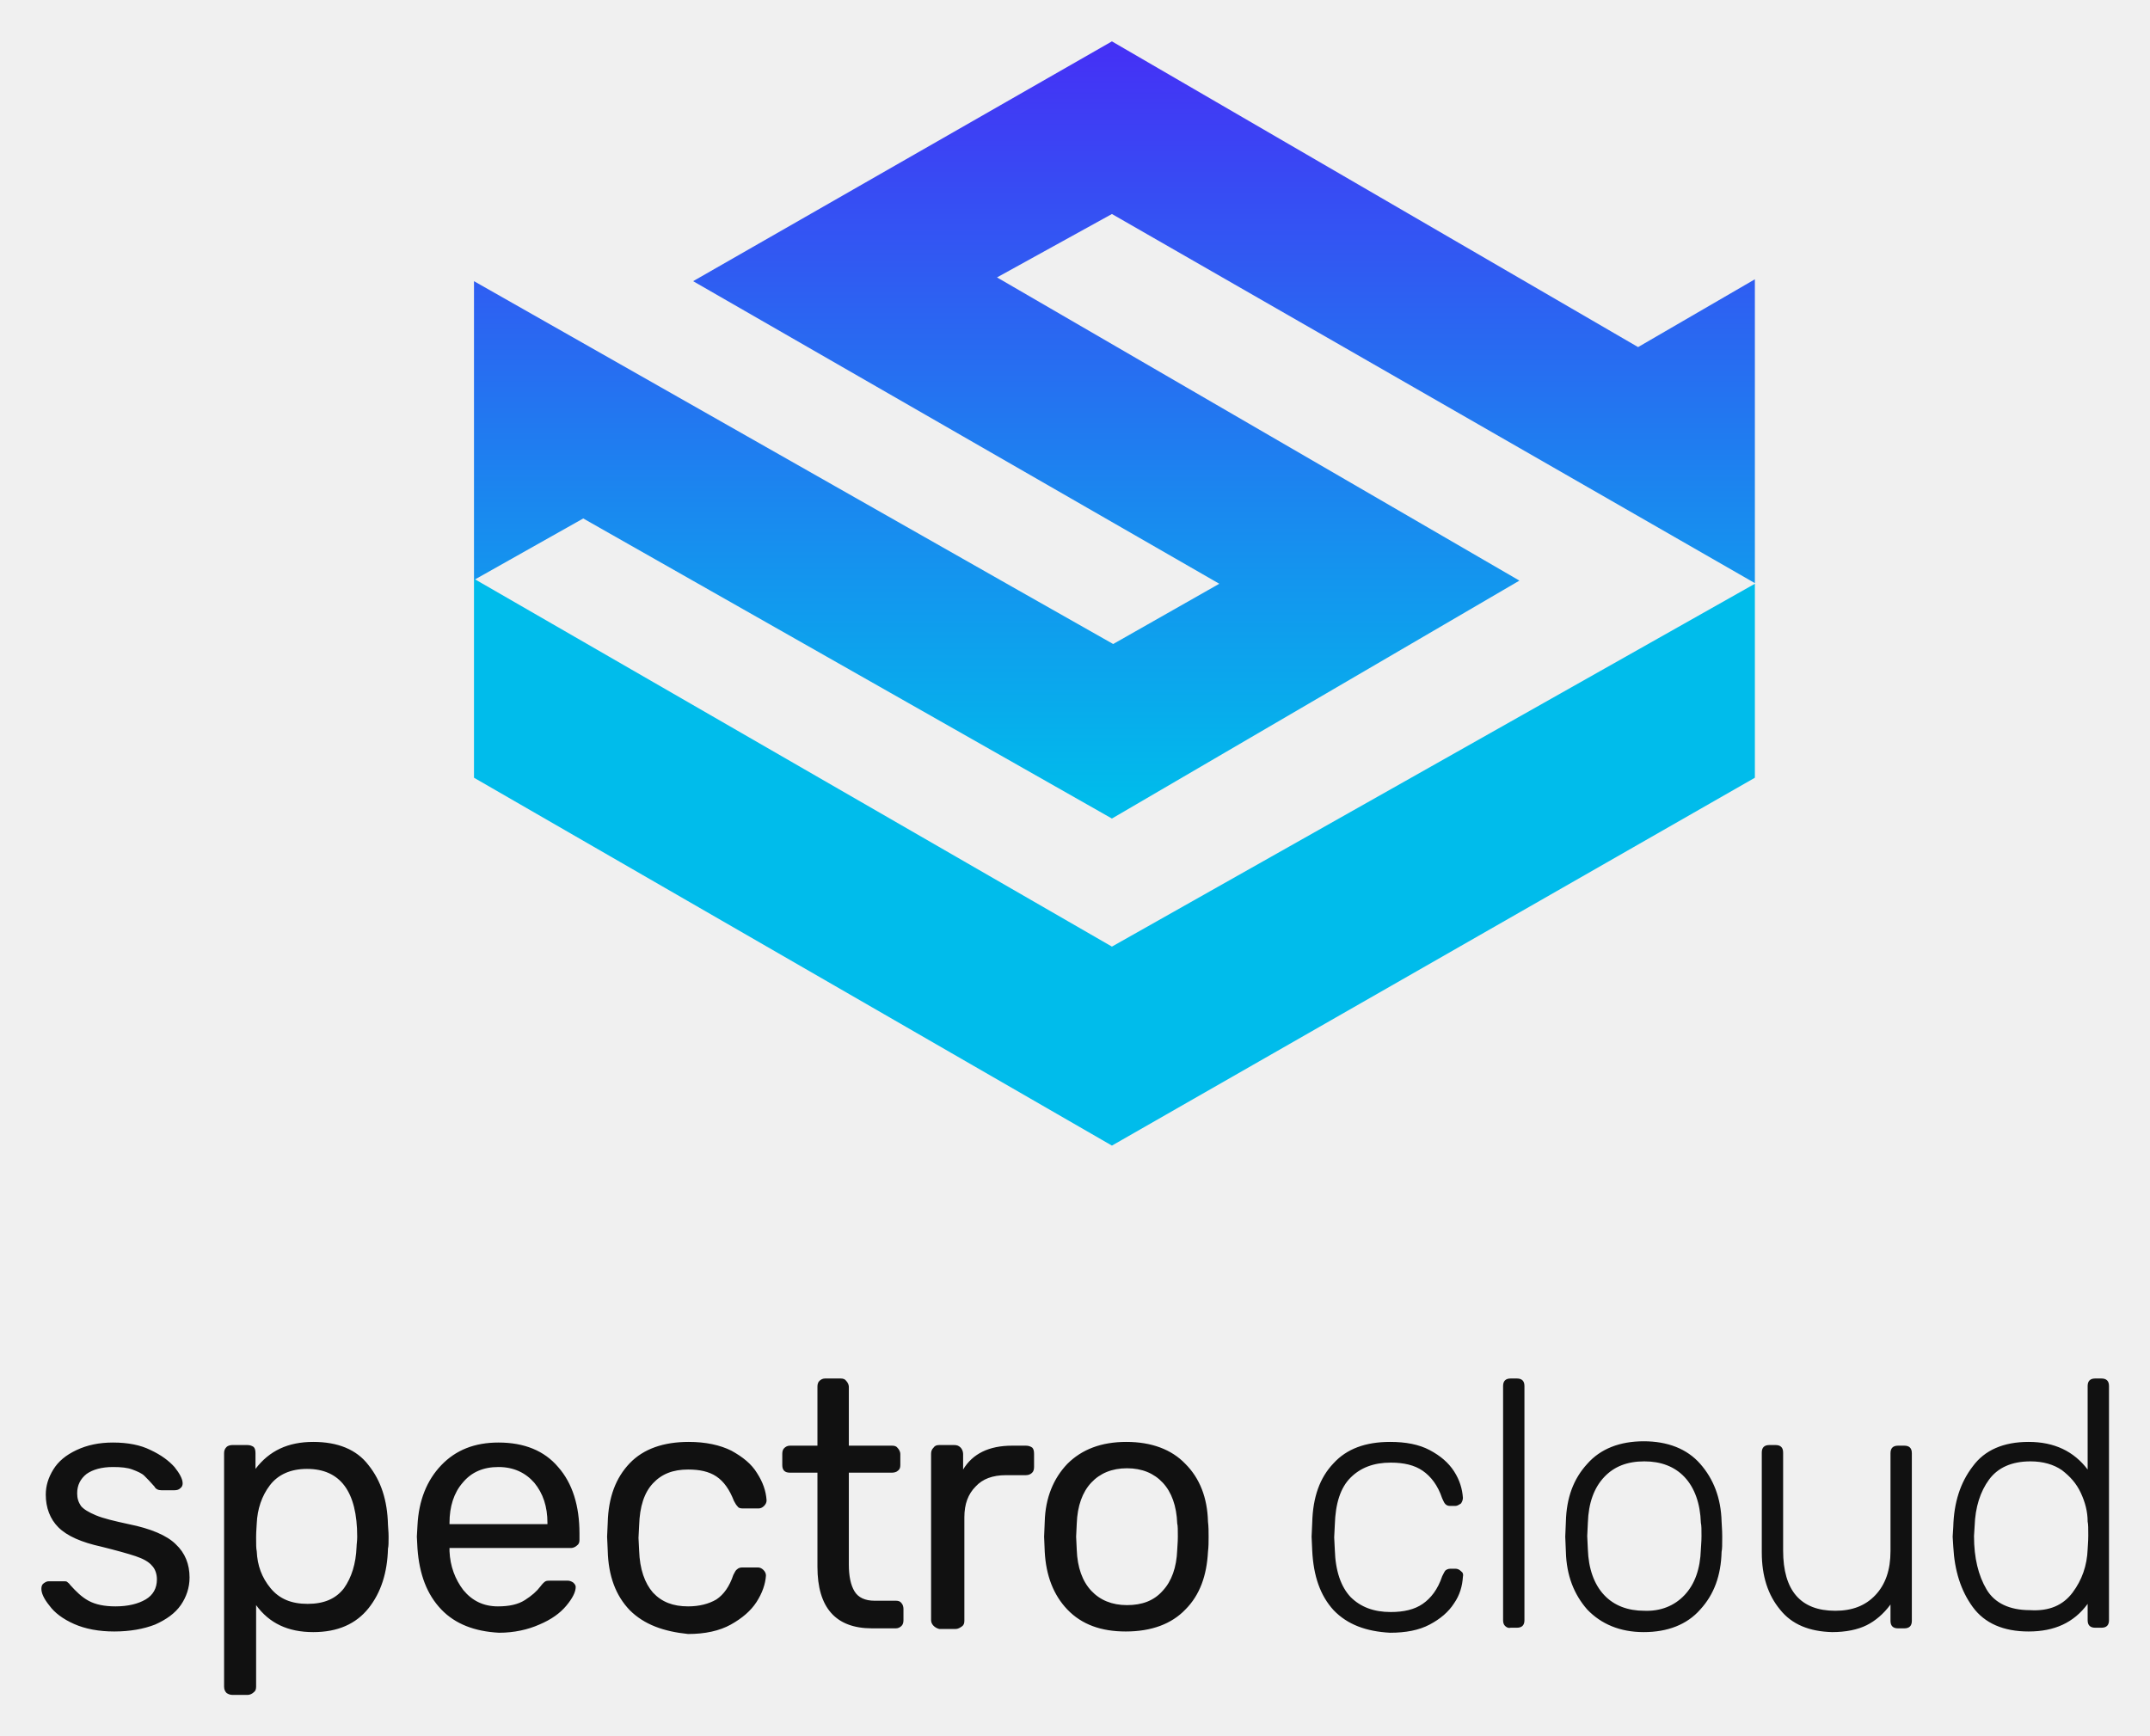
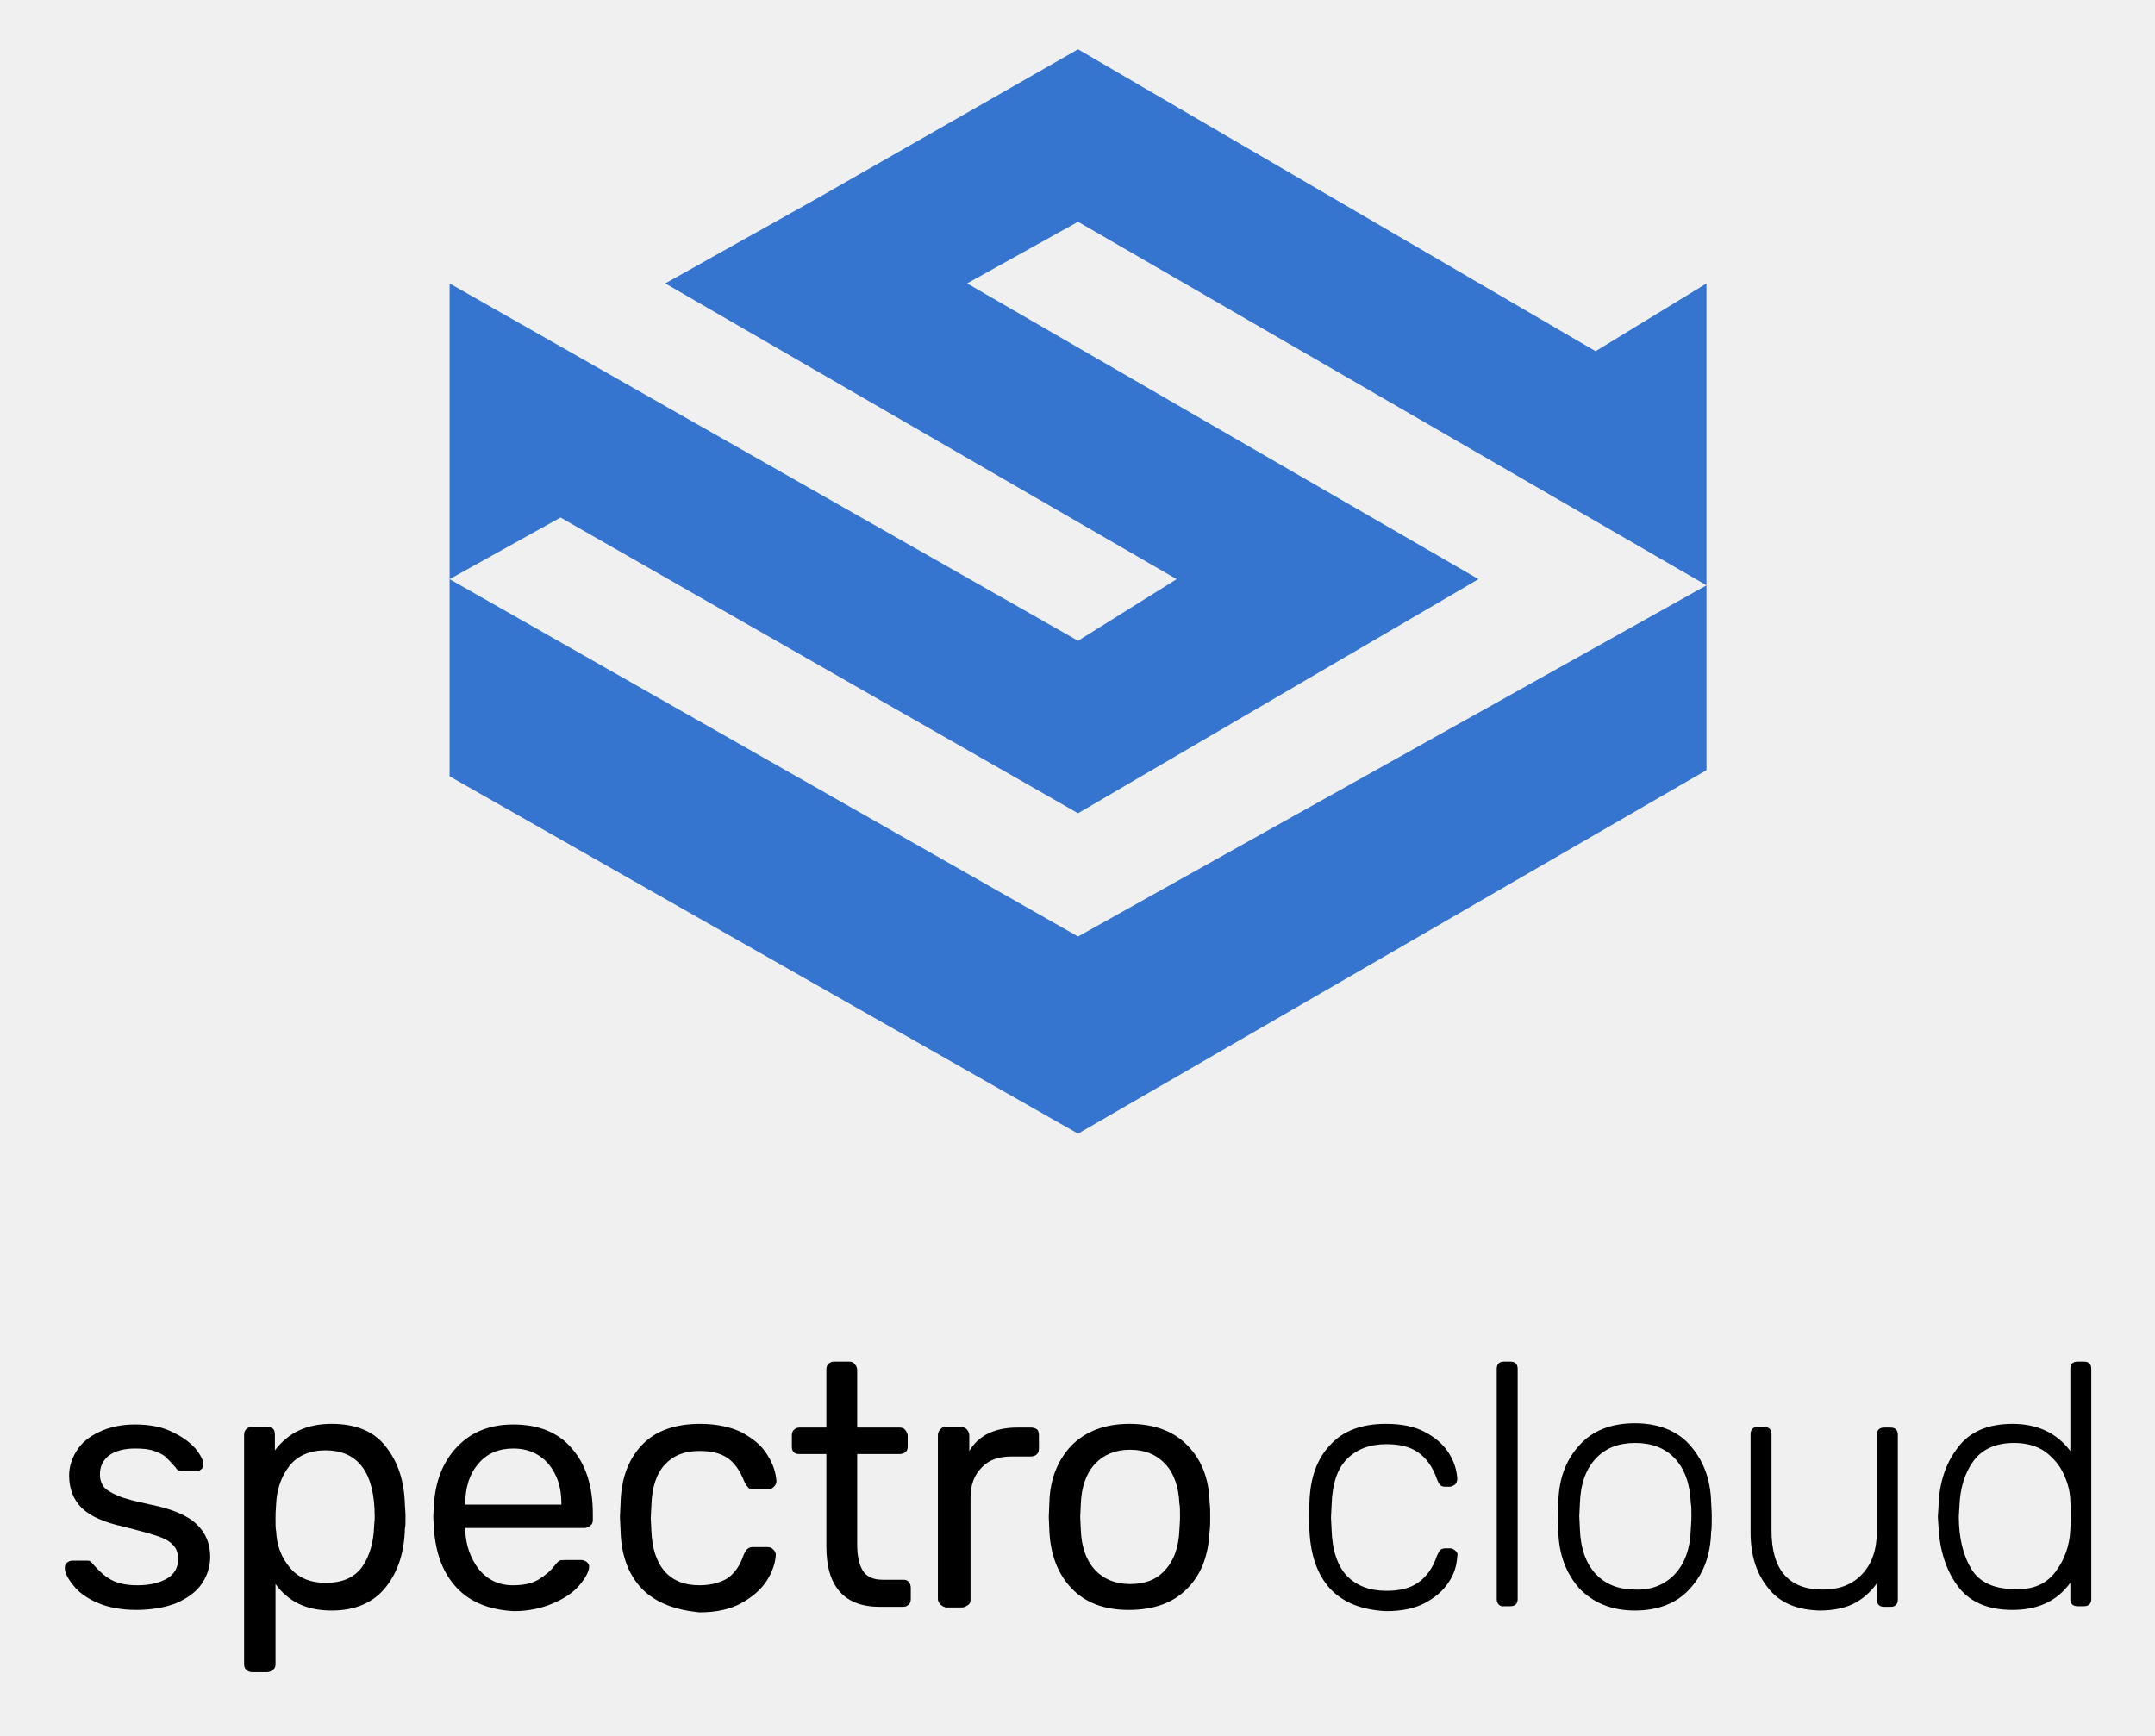
- <svg xmlns="http://www.w3.org/2000/svg" role="img" viewBox="-6.59 -6.59 342.42 276.42">
-   <path fill="#111" d="M5.2 252.1c-1.8-.8-3.1-1.8-3.9-2.9-.9-1.1-1.3-2-1.3-2.7 0-.4.1-.7.4-.9.3-.2.5-.3.8-.3h2.4c.2 0 .4 0 .5.1.1.1.3.2.5.5.9 1 1.8 1.9 2.9 2.5 1.1.6 2.5.9 4.3.9 2 0 3.6-.4 4.8-1.1 1.2-.7 1.8-1.8 1.8-3.2 0-.9-.3-1.7-.8-2.2-.5-.6-1.4-1.1-2.6-1.5-1.2-.4-3-.9-5.4-1.5-3.2-.7-5.5-1.7-6.9-3.1-1.3-1.3-2-3.1-2-5.2 0-1.4.4-2.7 1.2-4 .8-1.3 2-2.3 3.7-3.1 1.7-.8 3.6-1.2 5.8-1.2 2.4 0 4.4.4 6 1.2 1.7.8 2.9 1.7 3.8 2.7.8 1 1.3 1.9 1.3 2.6 0 .3-.1.6-.4.8-.2.2-.5.3-.9.3h-2.1c-.5 0-.9-.2-1.1-.6-.6-.7-1.2-1.3-1.6-1.7-.4-.4-1.1-.7-1.9-1-.8-.3-1.8-.4-3.1-.4-1.8 0-3.2.4-4.2 1.1-1 .8-1.5 1.8-1.5 3.1 0 .8.2 1.4.6 2 .4.5 1.2 1 2.4 1.5s2.9.9 5.2 1.4c3.5.7 6.1 1.8 7.5 3.2 1.5 1.4 2.2 3.2 2.2 5.3 0 1.6-.5 3.1-1.4 4.4-.9 1.3-2.3 2.3-4.1 3.1-1.8.7-4 1.1-6.5 1.1-2.4 0-4.6-.4-6.4-1.2zm24.3 11c-.2-.2-.4-.5-.4-1v-37.2c0-.4.1-.7.4-1 .2-.2.6-.3.9-.3h2.4c.4 0 .7.1 1 .3.2.2.3.5.3 1v2.5c2.2-2.9 5.2-4.3 9.2-4.3 3.9 0 6.9 1.2 8.8 3.7 2 2.5 3 5.6 3.1 9.5 0 .4.1 1 .1 1.9 0 .9 0 1.5-.1 1.9-.1 3.8-1.1 7-3.1 9.5s-4.9 3.8-8.8 3.8c-4 0-7-1.4-9.1-4.3v13c0 .4-.1.7-.4.9-.2.2-.6.4-.9.4h-2.5c-.3 0-.6-.1-.9-.3zm18.7-16.7c1.2-1.7 1.9-3.9 2-6.6 0-.4.1-.9.1-1.6 0-7.2-2.7-10.8-8-10.8-2.6 0-4.6.9-5.9 2.6-1.3 1.7-2 3.8-2.1 6.1 0 .4-.1 1.1-.1 2.2s0 1.8.1 2.2c.1 2.3.8 4.2 2.2 5.9 1.4 1.7 3.3 2.5 5.9 2.5 2.6 0 4.5-.8 5.8-2.5zm15.5 3.4c-2.3-2.4-3.5-5.6-3.8-9.7l-.1-1.9.1-1.8c.2-4 1.5-7.2 3.8-9.6 2.3-2.4 5.3-3.6 9.1-3.6 4.1 0 7.3 1.3 9.5 3.9 2.3 2.6 3.4 6.2 3.4 10.6v1c0 .4-.1.7-.4.9-.2.2-.6.4-.9.4h-19.4v.5c.1 2.4.9 4.5 2.2 6.2 1.4 1.7 3.2 2.6 5.5 2.6 1.8 0 3.2-.3 4.3-1 1.1-.7 1.9-1.4 2.5-2.2.3-.4.6-.7.8-.8.2-.1.5-.1 1-.1h2.5c.3 0 .6.1.9.3.2.2.4.4.4.7 0 .8-.5 1.8-1.5 3s-2.4 2.2-4.3 3c-1.8.8-4 1.3-6.4 1.3-3.9-.2-7-1.4-9.2-3.7zm16.9-13.7v-.1c0-2.6-.7-4.7-2.1-6.4-1.4-1.6-3.3-2.5-5.7-2.5-2.4 0-4.3.8-5.7 2.5-1.4 1.6-2.1 3.8-2.1 6.4v.2h15.6v-.1zm13.1 13.8c-2.2-2.3-3.4-5.4-3.5-9.5l-.1-2.2.1-2.2c.1-4.1 1.3-7.2 3.5-9.5s5.4-3.4 9.4-3.4c2.7 0 5 .5 6.8 1.4 1.8 1 3.2 2.1 4.1 3.6.9 1.4 1.4 2.8 1.5 4.3 0 .3-.1.6-.4.9-.3.3-.6.4-.9.4h-2.5c-.4 0-.7-.1-.8-.3-.2-.2-.4-.5-.6-.9-.7-1.8-1.6-3.1-2.8-3.9-1.2-.8-2.7-1.1-4.5-1.1-2.4 0-4.2.7-5.6 2.2-1.4 1.5-2.1 3.7-2.2 6.7l-.1 2 .1 2c.1 3 .9 5.2 2.2 6.7 1.4 1.5 3.2 2.2 5.6 2.2 1.8 0 3.3-.4 4.5-1.1 1.2-.8 2.1-2.1 2.7-3.9.2-.4.4-.8.6-.9.2-.2.5-.3.8-.3h2.5c.3 0 .6.1.9.4.3.3.4.6.4.9-.1 1.4-.6 2.8-1.5 4.2-.9 1.4-2.3 2.6-4.1 3.6-1.8 1-4.1 1.5-6.8 1.5-3.9-.4-7-1.5-9.3-3.8zM123.6 243v-15h-4.4c-.4 0-.7-.1-.9-.3-.2-.2-.3-.5-.3-.9V225c0-.4.1-.7.3-.9.2-.2.5-.4.9-.4h4.4v-9.4c0-.4.1-.7.3-.9.2-.2.5-.4.9-.4h2.5c.4 0 .7.1.9.4.2.2.4.6.4.9v9.4h6.9c.4 0 .7.1.9.4.2.2.4.6.4.9v1.8c0 .4-.1.7-.4.9-.2.2-.6.3-.9.3h-6.9v14.6c0 1.9.3 3.3.9 4.3.6 1 1.7 1.5 3.2 1.5h3.4c.4 0 .7.1.9.4.2.2.3.6.3.9v1.8c0 .4-.1.7-.3.9-.2.2-.5.4-.9.4h-3.8c-5.8 0-8.7-3.3-8.7-9.8zm18.5 9.4c-.2-.2-.4-.5-.4-.9V225c0-.4.1-.7.4-1 .2-.3.5-.4.9-.4h2.4c.4 0 .7.1 1 .4.2.2.4.6.4 1v2.5c1.5-2.5 4.1-3.8 7.8-3.8h2.2c.4 0 .7.1 1 .3.2.2.3.5.3 1v2.1c0 .4-.1.7-.3.9-.2.2-.5.4-1 .4h-3.2c-2.1 0-3.7.6-4.8 1.8-1.2 1.2-1.8 2.8-1.8 4.9v16.5c0 .4-.1.7-.4.9-.3.2-.6.4-1 .4H143c-.4-.1-.7-.3-.9-.5zm21.3-2.6c-2.2-2.3-3.4-5.4-3.6-9.2l-.1-2.4.1-2.4c.1-3.8 1.4-6.9 3.6-9.2 2.3-2.3 5.4-3.5 9.4-3.5s7.2 1.2 9.4 3.5c2.3 2.3 3.5 5.4 3.6 9.2.1.8.1 1.6.1 2.4 0 .8 0 1.6-.1 2.4-.2 3.8-1.3 6.9-3.6 9.2-2.2 2.3-5.4 3.5-9.5 3.5-3.9 0-7-1.1-9.3-3.5zm15.2-3c1.4-1.5 2.2-3.7 2.3-6.5 0-.4.1-1.1.1-2.1s0-1.8-.1-2.1c-.1-2.8-.9-5-2.3-6.5s-3.3-2.3-5.7-2.3c-2.4 0-4.3.8-5.7 2.3-1.4 1.5-2.2 3.7-2.3 6.5l-.1 2.1.1 2.1c.1 2.8.9 5 2.3 6.5s3.3 2.3 5.7 2.3c2.4 0 4.3-.7 5.7-2.3zm27.2 3.1c-2.1-2.3-3.2-5.4-3.4-9.5l-.1-2.2.1-2.2c.1-4.1 1.2-7.2 3.4-9.5 2.1-2.3 5.1-3.4 9-3.4 2.5 0 4.6.4 6.3 1.3 1.7.9 3 2 3.9 3.4.9 1.4 1.3 2.8 1.4 4.2 0 .3-.1.6-.3.9-.3.2-.6.4-.9.4h-.8c-.4 0-.6-.1-.8-.3-.2-.2-.3-.5-.5-.9-.7-2.1-1.8-3.5-3.1-4.4-1.3-.9-3-1.3-5.1-1.3-2.7 0-4.8.8-6.4 2.4-1.6 1.6-2.4 4.1-2.5 7.5l-.1 2 .1 2c.1 3.4 1 5.9 2.5 7.5 1.6 1.6 3.7 2.4 6.4 2.4 2.1 0 3.8-.4 5.1-1.3 1.3-.9 2.4-2.3 3.1-4.4.2-.4.4-.8.5-.9.1-.1.4-.3.8-.3h.8c.3 0 .6.1.9.4.3.2.4.5.3.9-.1 1.5-.5 2.9-1.4 4.2-.9 1.4-2.2 2.5-3.9 3.4-1.7.9-3.8 1.3-6.3 1.3-3.8-.2-6.8-1.3-9-3.6zm27.3 2.5c-.2-.2-.3-.5-.3-.9v-37.3c0-.4.1-.7.3-.9.2-.2.5-.3.9-.3h1c.4 0 .7.1.9.3.2.2.3.5.3.9v37.3c0 .4-.1.7-.3.9-.2.2-.5.3-.9.3h-1c-.4.1-.7-.1-.9-.3zm13.1-2.6c-2.1-2.4-3.3-5.4-3.4-9.2l-.1-2.4.1-2.4c.1-3.8 1.2-6.8 3.4-9.2 2.1-2.4 5.2-3.6 9-3.6s6.9 1.2 9 3.6c2.1 2.4 3.3 5.4 3.4 9.2 0 .4.1 1.2.1 2.4s0 2-.1 2.4c-.1 3.8-1.2 6.8-3.4 9.2-2.1 2.4-5.2 3.6-9 3.6s-6.8-1.3-9-3.6zm15.5-2.3c1.6-1.7 2.5-4.1 2.6-7.3 0-.4.1-1.1.1-2.1s0-1.7-.1-2.1c-.1-3.1-1-5.6-2.6-7.3-1.6-1.7-3.8-2.5-6.4-2.5-2.7 0-4.8.8-6.4 2.5-1.6 1.7-2.5 4.1-2.6 7.3l-.1 2.1.1 2.1c.1 3.1 1 5.6 2.6 7.3 1.6 1.7 3.8 2.5 6.4 2.5 2.6.1 4.8-.8 6.4-2.5zm15.2 2.3c-1.9-2.3-2.9-5.3-2.9-9.1v-15.9c0-.4.1-.7.3-.9.2-.2.5-.3.9-.3h1c.4 0 .7.1.9.3.2.2.3.5.3.9v15.6c0 6.4 2.8 9.6 8.3 9.6 2.7 0 4.8-.8 6.4-2.5 1.6-1.7 2.4-4 2.4-7v-15.6c0-.4.1-.7.3-.9.2-.2.5-.3.9-.3h1c.4 0 .7.1.9.3.2.2.3.5.3.9v26.7c0 .4-.1.7-.3.9-.2.2-.5.3-.9.3h-1c-.4 0-.7-.1-.9-.3-.2-.2-.3-.5-.3-.9V249c-1.1 1.5-2.4 2.6-3.8 3.3-1.4.7-3.3 1.1-5.5 1.1-3.6-.1-6.4-1.2-8.3-3.6zm30.7-.4c-1.9-2.6-2.9-5.8-3.1-9.6l-.1-1.6.1-1.6c.1-3.8 1.1-7 3.1-9.6 1.9-2.6 4.9-3.9 8.9-3.9 4.1 0 7.2 1.5 9.4 4.4v-13.3c0-.4.1-.7.3-.9.2-.2.5-.3.9-.3h1c.4 0 .7.1.9.3.2.2.3.5.3.9v37.3c0 .4-.1.7-.3.9-.2.2-.5.3-.9.3h-1c-.4 0-.7-.1-.9-.3-.2-.2-.3-.5-.3-.9v-2.6c-2.2 3-5.3 4.4-9.4 4.4-4 0-7-1.3-8.9-3.9zm15.9-2.3c1.5-2 2.3-4.3 2.4-6.9 0-.4.1-1.1.1-2.2s0-1.8-.1-2.2c0-1.6-.4-3.1-1.1-4.6-.7-1.5-1.7-2.6-3-3.6-1.3-.9-3-1.4-5-1.4-3 0-5.2 1-6.6 2.9-1.4 1.9-2.2 4.4-2.3 7.4l-.1 1.6c0 3.5.7 6.3 2 8.5s3.7 3.3 6.9 3.3c3.1.2 5.3-.8 6.8-2.8z" />
-   <path fill="url(#paint0_linear)" fill-rule="evenodd" d="M68.9 85.8l17.4-9.8L170.5 123.8l64.9-37.9-83.2-48.3 18.3-10.1 102.4 58.8V37.9l-18.6 10.8L170.5 0l-66.7 38.2 83.8 48.2-16.9 9.6-15-8.5-86.8-49.3v47.6z" clip-rule="evenodd" />
-   <path fill="#00BCEB" fill-rule="evenodd" d="M68.9 85.6L170.5 144.2l102.4-57.8V117.3l-102.4 58.6-101.6-58.6V85.6z" clip-rule="evenodd" />
+ <svg xmlns="http://www.w3.org/2000/svg" width="658" height="530" viewBox="0 0 658 530" fill="none">
+   <g clip-path="url(#clip0_1831_13097)">
+     <path d="M329.167 346.161L137.273 237.045V176.843L329.167 285.959L521.061 178.724V235.163L329.167 346.161Z" fill="#3575CF" />
+     <path d="M329.167 248.332L171.137 158.029L137.273 176.843V146.742V86.54L329.167 195.656L359.268 176.843L203.119 86.54L250.152 60.201L329.167 15.05L487.197 107.234L521.061 86.54V178.724L329.167 67.727L295.304 86.54L451.452 176.843" fill="white" />
+     <path d="M329.167 248.332L171.137 158.029L137.273 176.843V146.742V86.54L329.167 195.656L359.268 176.843L203.119 86.54L250.152 60.201L329.167 15.05L487.197 107.234L521.061 86.54V178.724L329.167 67.727L295.304 86.54L451.452 176.843" fill="#3575CF" />
+   </g>
+   <path d="M29.569 489.329C26.183 487.824 23.737 485.943 22.232 483.873C20.539 481.804 19.786 480.11 19.786 478.794C19.786 478.041 19.974 477.477 20.539 477.1C21.103 476.724 21.479 476.536 22.044 476.536H26.559C26.935 476.536 27.311 476.536 27.5 476.724C27.688 476.912 28.064 477.1 28.44 477.665C30.133 479.546 31.826 481.239 33.896 482.368C35.965 483.497 38.599 484.061 41.986 484.061C45.748 484.061 48.758 483.309 51.016 481.992C53.273 480.675 54.402 478.605 54.402 475.972C54.402 474.278 53.838 472.773 52.897 471.833C51.956 470.704 50.263 469.763 48.006 469.011C45.748 468.258 42.362 467.318 37.847 466.189C31.826 464.872 27.5 462.991 24.866 460.357C22.42 457.911 21.103 454.525 21.103 450.574C21.103 447.94 21.856 445.494 23.361 443.049C24.866 440.603 27.123 438.722 30.322 437.217C33.52 435.712 37.094 434.959 41.233 434.959C45.748 434.959 49.511 435.712 52.521 437.217C55.719 438.722 57.977 440.415 59.67 442.296C61.175 444.177 62.116 445.871 62.116 447.188C62.116 447.752 61.928 448.316 61.363 448.693C60.987 449.069 60.422 449.257 59.67 449.257H55.719C54.779 449.257 54.026 448.881 53.65 448.128C52.521 446.811 51.392 445.682 50.64 444.93C49.887 444.177 48.57 443.613 47.065 443.049C45.56 442.484 43.679 442.296 41.233 442.296C37.847 442.296 35.213 443.049 33.332 444.366C31.45 445.871 30.51 447.752 30.51 450.198C30.51 451.703 30.886 452.831 31.638 453.96C32.391 454.901 33.896 455.842 36.154 456.782C38.411 457.723 41.609 458.475 45.936 459.416C52.521 460.733 57.412 462.802 60.046 465.436C62.868 468.07 64.185 471.456 64.185 475.407C64.185 478.417 63.244 481.239 61.551 483.685C59.858 486.131 57.224 488.012 53.838 489.517C50.452 490.834 46.313 491.586 41.609 491.586C37.094 491.586 32.955 490.834 29.569 489.329Z" fill="black" />
+   <path d="M75.284 510.023C74.907 509.647 74.531 509.082 74.531 508.142V438.157C74.531 437.404 74.719 436.84 75.284 436.276C75.66 435.899 76.413 435.711 76.977 435.711H81.492C82.245 435.711 82.809 435.899 83.373 436.276C83.75 436.652 83.938 437.216 83.938 438.157V442.86C88.077 437.404 93.721 434.771 101.246 434.771C108.583 434.771 114.227 437.028 117.801 441.731C121.564 446.435 123.445 452.267 123.633 459.604C123.633 460.356 123.822 461.485 123.822 463.178C123.822 464.871 123.822 466 123.633 466.753C123.445 473.902 121.564 479.922 117.801 484.625C114.039 489.329 108.583 491.774 101.246 491.774C93.721 491.774 88.077 489.14 84.126 483.685V508.142C84.126 508.894 83.938 509.459 83.373 509.835C82.997 510.211 82.245 510.587 81.68 510.587H76.977C76.413 510.587 75.848 510.399 75.284 510.023ZM110.464 478.605C112.722 475.407 114.039 471.268 114.227 466.188C114.227 465.436 114.415 464.495 114.415 463.178C114.415 449.633 109.335 442.86 99.365 442.86C94.473 442.86 90.71 444.553 88.265 447.752C85.819 450.95 84.502 454.901 84.314 459.228C84.314 459.98 84.126 461.297 84.126 463.366C84.126 465.436 84.126 466.753 84.314 467.505C84.502 471.832 85.819 475.407 88.453 478.605C91.087 481.803 94.661 483.308 99.553 483.308C104.444 483.308 108.019 481.803 110.464 478.605Z" fill="black" />
+   <path d="M139.625 485.002C135.298 480.487 133.041 474.467 132.476 466.753L132.288 463.179L132.476 459.792C132.852 452.267 135.298 446.247 139.625 441.732C143.952 437.217 149.596 434.959 156.745 434.959C164.459 434.959 170.479 437.405 174.618 442.296C178.945 447.188 181.014 453.96 181.014 462.238V464.119C181.014 464.872 180.826 465.436 180.262 465.812C179.885 466.189 179.133 466.565 178.568 466.565H142.071V467.506C142.259 472.021 143.764 475.972 146.21 479.17C148.844 482.368 152.23 484.061 156.557 484.061C159.943 484.061 162.577 483.497 164.647 482.18C166.716 480.863 168.221 479.546 169.35 478.041C169.914 477.288 170.479 476.724 170.855 476.536C171.231 476.348 171.796 476.348 172.736 476.348H177.44C178.004 476.348 178.568 476.536 179.133 476.912C179.509 477.288 179.885 477.665 179.885 478.229C179.885 479.734 178.945 481.615 177.063 483.873C175.182 486.131 172.548 488.012 168.974 489.517C165.587 491.022 161.448 491.963 156.933 491.963C149.596 491.586 143.764 489.329 139.625 485.002ZM171.419 459.228V459.04C171.419 454.148 170.102 450.198 167.469 446.999C164.835 443.989 161.26 442.296 156.745 442.296C152.23 442.296 148.655 443.801 146.022 446.999C143.388 450.009 142.071 454.148 142.071 459.04V459.416H171.419V459.228Z" fill="black" />
+   <path d="M196.064 485.19C191.925 480.863 189.667 475.031 189.479 467.317L189.291 463.178L189.479 459.039C189.667 451.326 191.925 445.494 196.064 441.167C200.203 436.84 206.223 434.771 213.748 434.771C218.828 434.771 223.155 435.711 226.541 437.404C229.927 439.286 232.561 441.355 234.254 444.177C235.948 446.811 236.888 449.445 237.076 452.267C237.076 452.831 236.888 453.395 236.324 453.96C235.759 454.524 235.195 454.712 234.631 454.712H229.927C229.175 454.712 228.61 454.524 228.422 454.148C228.046 453.772 227.67 453.207 227.294 452.455C225.977 449.068 224.283 446.623 222.026 445.118C219.768 443.613 216.946 443.048 213.56 443.048C209.045 443.048 205.658 444.365 203.025 447.187C200.391 450.009 199.074 454.148 198.886 459.792L198.698 463.555L198.886 467.317C199.074 472.961 200.579 477.1 203.025 479.922C205.658 482.744 209.045 484.061 213.56 484.061C216.946 484.061 219.768 483.308 222.026 481.991C224.283 480.486 225.977 478.041 227.105 474.654C227.482 473.902 227.858 473.149 228.234 472.961C228.61 472.585 229.175 472.397 229.739 472.397H234.442C235.007 472.397 235.571 472.585 236.136 473.149C236.7 473.714 236.888 474.278 236.888 474.842C236.7 477.476 235.759 480.11 234.066 482.744C232.373 485.378 229.739 487.635 226.353 489.517C222.966 491.398 218.639 492.339 213.56 492.339C206.223 491.586 200.391 489.517 196.064 485.19Z" fill="black" />
+   <path d="M252.317 472.209V443.989H244.039C243.286 443.989 242.722 443.801 242.346 443.425C241.969 443.049 241.781 442.484 241.781 441.732V438.345C241.781 437.593 241.969 437.028 242.346 436.652C242.722 436.276 243.286 435.9 244.039 435.9H252.317V418.215C252.317 417.463 252.505 416.898 252.881 416.522C253.257 416.146 253.822 415.77 254.574 415.77H259.277C260.03 415.77 260.594 415.958 260.971 416.522C261.347 416.898 261.723 417.651 261.723 418.215V435.9H274.704C275.457 435.9 276.021 436.088 276.397 436.652C276.774 437.028 277.15 437.781 277.15 438.345V441.732C277.15 442.484 276.962 443.049 276.397 443.425C276.021 443.801 275.269 443.989 274.704 443.989H261.723V471.456C261.723 475.031 262.288 477.665 263.416 479.546C264.545 481.427 266.615 482.368 269.437 482.368H275.833C276.586 482.368 277.15 482.556 277.526 483.12C277.902 483.497 278.091 484.249 278.091 484.814V488.2C278.091 488.953 277.902 489.517 277.526 489.893C277.15 490.269 276.586 490.646 275.833 490.646H268.684C257.772 490.646 252.317 484.437 252.317 472.209Z" fill="black" />
+   <path d="M287.121 489.893C286.744 489.516 286.368 488.952 286.368 488.199V438.345C286.368 437.592 286.556 437.028 287.121 436.463C287.497 435.899 288.061 435.711 288.814 435.711H293.329C294.082 435.711 294.646 435.899 295.21 436.463C295.587 436.84 295.963 437.592 295.963 438.345V443.048C298.785 438.345 303.676 435.899 310.637 435.899H314.776C315.528 435.899 316.093 436.087 316.657 436.463C317.034 436.84 317.222 437.404 317.222 438.345V442.296C317.222 443.048 317.034 443.612 316.657 443.989C316.281 444.365 315.717 444.741 314.776 444.741H308.756C304.805 444.741 301.795 445.87 299.725 448.128C297.468 450.385 296.339 453.395 296.339 457.346V488.388C296.339 489.14 296.151 489.705 295.587 490.081C295.022 490.457 294.458 490.833 293.705 490.833H288.814C288.061 490.645 287.497 490.269 287.121 489.893Z" fill="black" />
+   <path d="M327.192 485.001C323.053 480.674 320.796 474.842 320.42 467.693L320.231 463.178L320.42 458.663C320.608 451.514 323.053 445.682 327.192 441.355C331.519 437.028 337.351 434.771 344.877 434.771C352.402 434.771 358.422 437.028 362.561 441.355C366.888 445.682 369.146 451.514 369.334 458.663C369.522 460.168 369.522 461.673 369.522 463.178C369.522 464.683 369.522 466.188 369.334 467.693C368.957 474.842 366.888 480.674 362.561 485.001C358.422 489.329 352.402 491.586 344.688 491.586C337.351 491.586 331.519 489.517 327.192 485.001ZM355.788 479.358C358.422 476.536 359.927 472.397 360.115 467.129C360.115 466.377 360.303 465.06 360.303 463.178C360.303 461.297 360.303 459.792 360.115 459.228C359.927 453.96 358.422 449.821 355.788 446.999C353.154 444.177 349.58 442.672 345.065 442.672C340.55 442.672 336.975 444.177 334.341 446.999C331.707 449.821 330.202 453.96 330.014 459.228L329.826 463.178L330.014 467.129C330.202 472.397 331.707 476.536 334.341 479.358C336.975 482.18 340.55 483.685 345.065 483.685C349.58 483.685 353.154 482.368 355.788 479.358Z" fill="black" />
+   <path d="M406.209 485.19C402.258 480.863 400.188 475.031 399.812 467.317L399.624 463.178L399.812 459.039C400 451.326 402.07 445.494 406.209 441.167C410.159 436.84 415.803 434.771 423.14 434.771C427.844 434.771 431.794 435.523 434.993 437.216C438.191 438.909 440.637 440.979 442.33 443.613C444.023 446.246 444.775 448.88 444.964 451.514C444.964 452.079 444.775 452.643 444.399 453.207C443.835 453.584 443.27 453.96 442.706 453.96H441.201C440.448 453.96 440.072 453.772 439.696 453.395C439.32 453.019 439.132 452.455 438.755 451.702C437.438 447.752 435.369 445.118 432.923 443.425C430.478 441.731 427.279 440.979 423.329 440.979C418.249 440.979 414.298 442.484 411.288 445.494C408.278 448.504 406.773 453.207 406.585 459.604L406.397 463.366L406.585 467.129C406.773 473.526 408.466 478.229 411.288 481.239C414.298 484.249 418.249 485.754 423.329 485.754C427.279 485.754 430.478 485.001 432.923 483.308C435.369 481.615 437.438 478.981 438.755 475.031C439.132 474.278 439.508 473.526 439.696 473.337C439.884 473.149 440.448 472.773 441.201 472.773H442.706C443.27 472.773 443.835 472.961 444.399 473.525C444.964 473.902 445.152 474.466 444.964 475.219C444.775 478.041 444.023 480.674 442.33 483.12C440.637 485.754 438.191 487.823 434.993 489.517C431.794 491.21 427.844 491.962 423.14 491.962C415.991 491.586 410.347 489.517 406.209 485.19Z" fill="black" />
+   <path d="M457.568 489.893C457.192 489.517 457.004 488.953 457.004 488.2V418.027C457.004 417.275 457.192 416.71 457.568 416.334C457.945 415.958 458.509 415.77 459.261 415.77H461.143C461.895 415.77 462.46 415.958 462.836 416.334C463.212 416.71 463.4 417.275 463.4 418.027V488.2C463.4 488.953 463.212 489.517 462.836 489.893C462.46 490.269 461.895 490.458 461.143 490.458H459.261C458.509 490.646 457.945 490.269 457.568 489.893Z" fill="black" />
+   <path d="M482.214 485.002C478.264 480.487 476.006 474.843 475.818 467.694L475.63 463.179L475.818 458.664C476.006 451.515 478.076 445.871 482.214 441.356C486.165 436.841 491.997 434.583 499.146 434.583C506.295 434.583 512.127 436.841 516.078 441.356C520.029 445.871 522.286 451.515 522.475 458.664C522.475 459.416 522.663 460.921 522.663 463.179C522.663 465.436 522.663 466.942 522.475 467.694C522.286 474.843 520.217 480.487 516.078 485.002C512.127 489.517 506.295 491.775 499.146 491.775C491.997 491.775 486.353 489.329 482.214 485.002ZM511.375 480.675C514.385 477.477 516.078 472.962 516.266 466.942C516.266 466.189 516.454 464.872 516.454 462.991C516.454 461.11 516.454 459.793 516.266 459.04C516.078 453.208 514.385 448.505 511.375 445.306C508.365 442.108 504.226 440.603 499.334 440.603C494.255 440.603 490.304 442.108 487.294 445.306C484.284 448.505 482.591 453.02 482.403 459.04L482.214 462.991L482.403 466.942C482.591 472.774 484.284 477.477 487.294 480.675C490.304 483.873 494.443 485.378 499.334 485.378C504.226 485.567 508.365 483.873 511.375 480.675Z" fill="black" />
+   <path d="M539.97 485.001C536.396 480.674 534.515 475.03 534.515 467.881V437.969C534.515 437.216 534.703 436.652 535.079 436.275C535.455 435.899 536.02 435.711 536.772 435.711H538.654C539.406 435.711 539.97 435.899 540.347 436.275C540.723 436.652 540.911 437.216 540.911 437.969V467.317C540.911 479.357 546.179 485.378 556.526 485.378C561.606 485.378 565.556 483.872 568.566 480.674C571.576 477.476 573.082 473.149 573.082 467.505V438.157C573.082 437.404 573.27 436.84 573.646 436.463C574.022 436.087 574.587 435.899 575.339 435.899H577.22C577.973 435.899 578.537 436.087 578.914 436.463C579.29 436.84 579.478 437.404 579.478 438.157V488.388C579.478 489.14 579.29 489.705 578.914 490.081C578.537 490.457 577.973 490.645 577.22 490.645H575.339C574.587 490.645 574.022 490.457 573.646 490.081C573.27 489.705 573.082 489.14 573.082 488.388V483.496C571.012 486.318 568.566 488.388 565.933 489.705C563.299 491.021 559.724 491.774 555.585 491.774C548.813 491.586 543.545 489.516 539.97 485.001Z" fill="black" />
+   <path d="M597.725 484.249C594.151 479.358 592.269 473.338 591.893 466.189L591.705 463.179L591.893 460.168C592.081 453.019 593.963 446.999 597.725 442.108C601.3 437.216 606.944 434.771 614.469 434.771C622.182 434.771 628.014 437.593 632.153 443.049V418.027C632.153 417.275 632.341 416.71 632.718 416.334C633.094 415.958 633.658 415.77 634.411 415.77H636.292C637.045 415.77 637.609 415.958 637.985 416.334C638.362 416.71 638.55 417.275 638.55 418.027V488.2C638.55 488.953 638.362 489.517 637.985 489.893C637.609 490.269 637.045 490.458 636.292 490.458H634.411C633.658 490.458 633.094 490.269 632.718 489.893C632.341 489.517 632.153 488.953 632.153 488.2V483.309C628.014 488.953 622.182 491.586 614.469 491.586C606.944 491.586 601.3 489.141 597.725 484.249ZM627.638 479.922C630.46 476.16 631.965 471.833 632.153 466.941C632.153 466.189 632.341 464.872 632.341 462.802C632.341 460.733 632.341 459.416 632.153 458.663C632.153 455.653 631.401 452.831 630.084 450.009C628.767 447.187 626.886 445.118 624.44 443.237C621.994 441.543 618.796 440.603 615.033 440.603C609.389 440.603 605.251 442.484 602.617 446.059C599.983 449.633 598.478 454.336 598.29 459.98L598.102 462.99C598.102 469.575 599.418 474.843 601.864 478.982C604.31 483.12 608.825 485.19 614.845 485.19C620.677 485.566 624.816 483.685 627.638 479.922Z" fill="black" />
  <defs>
-     <linearGradient id="paint0_linear" x1="170.876" x2="170.876" y1="120.978" y2="2.053" gradientUnits="userSpaceOnUse">
-       <stop stop-color="#00BCEB" />
-       <stop offset=".383" stop-color="#198AEF" />
-       <stop offset="1" stop-color="#4432F5" />
-     </linearGradient>
+     <clipPath id="clip0_1831_13097">
+       <rect width="421.414" height="361.212" fill="white" transform="translate(118.462)" />
+     </clipPath>
  </defs>
</svg>
